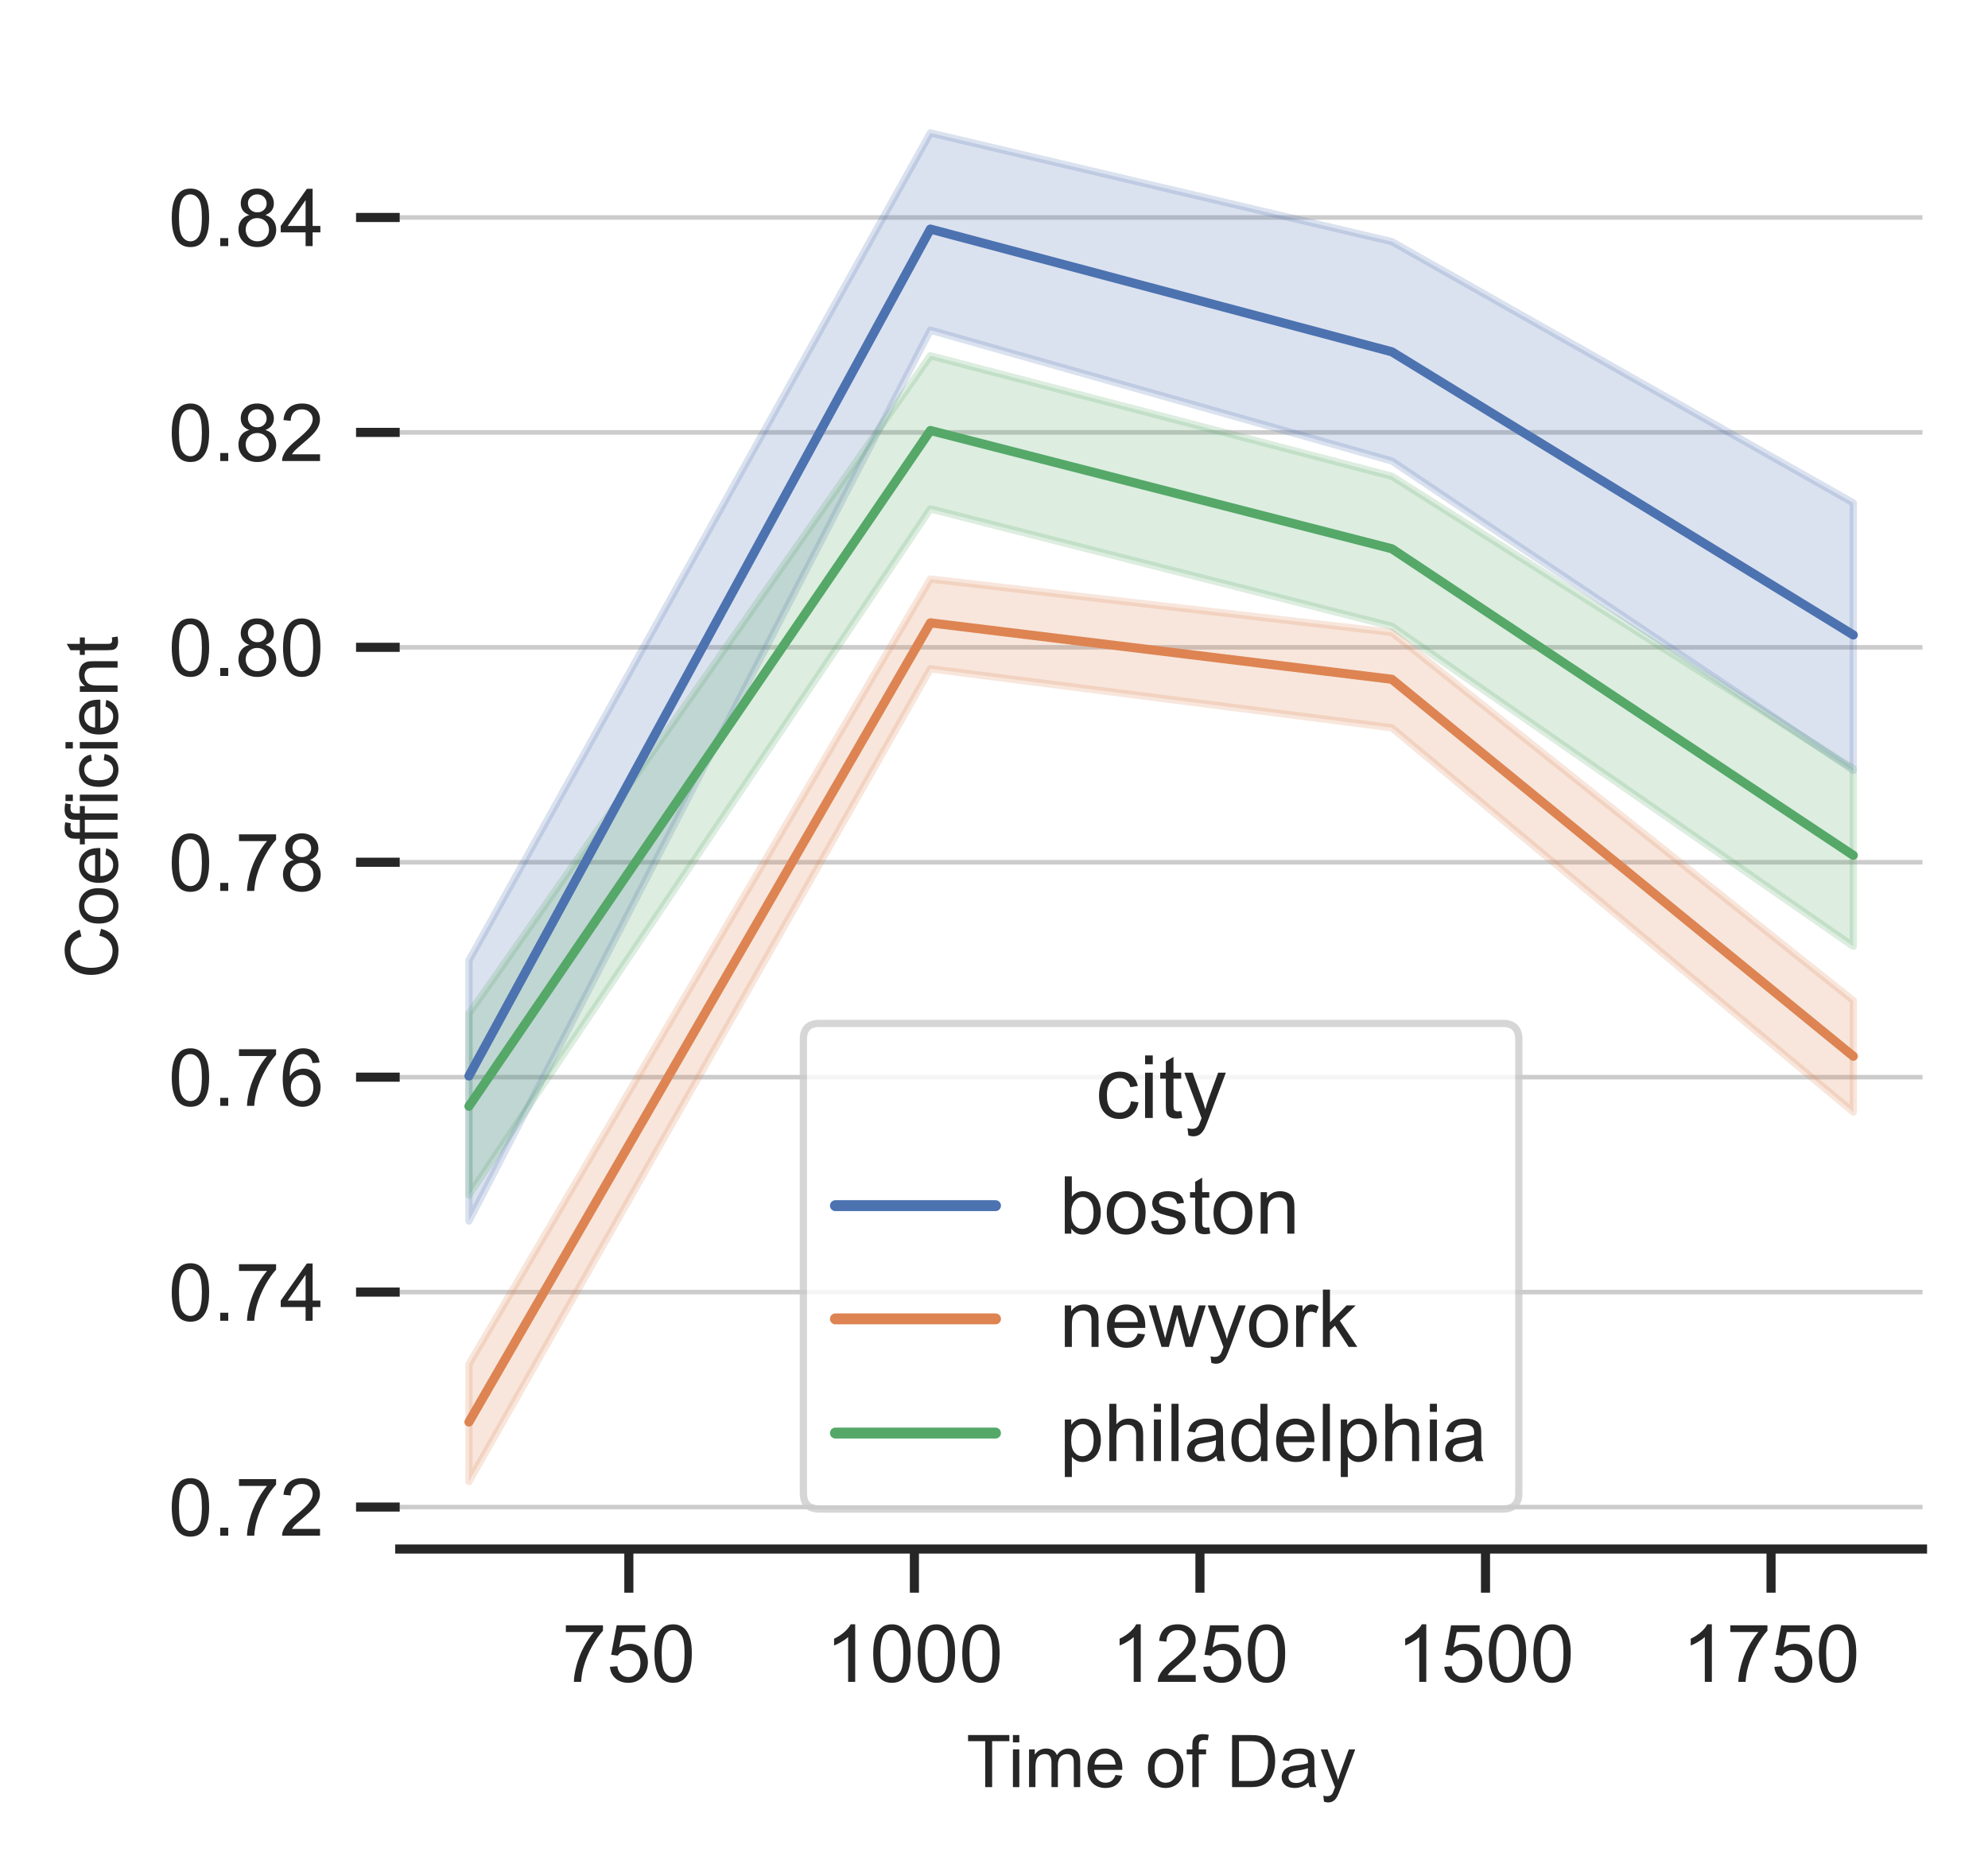
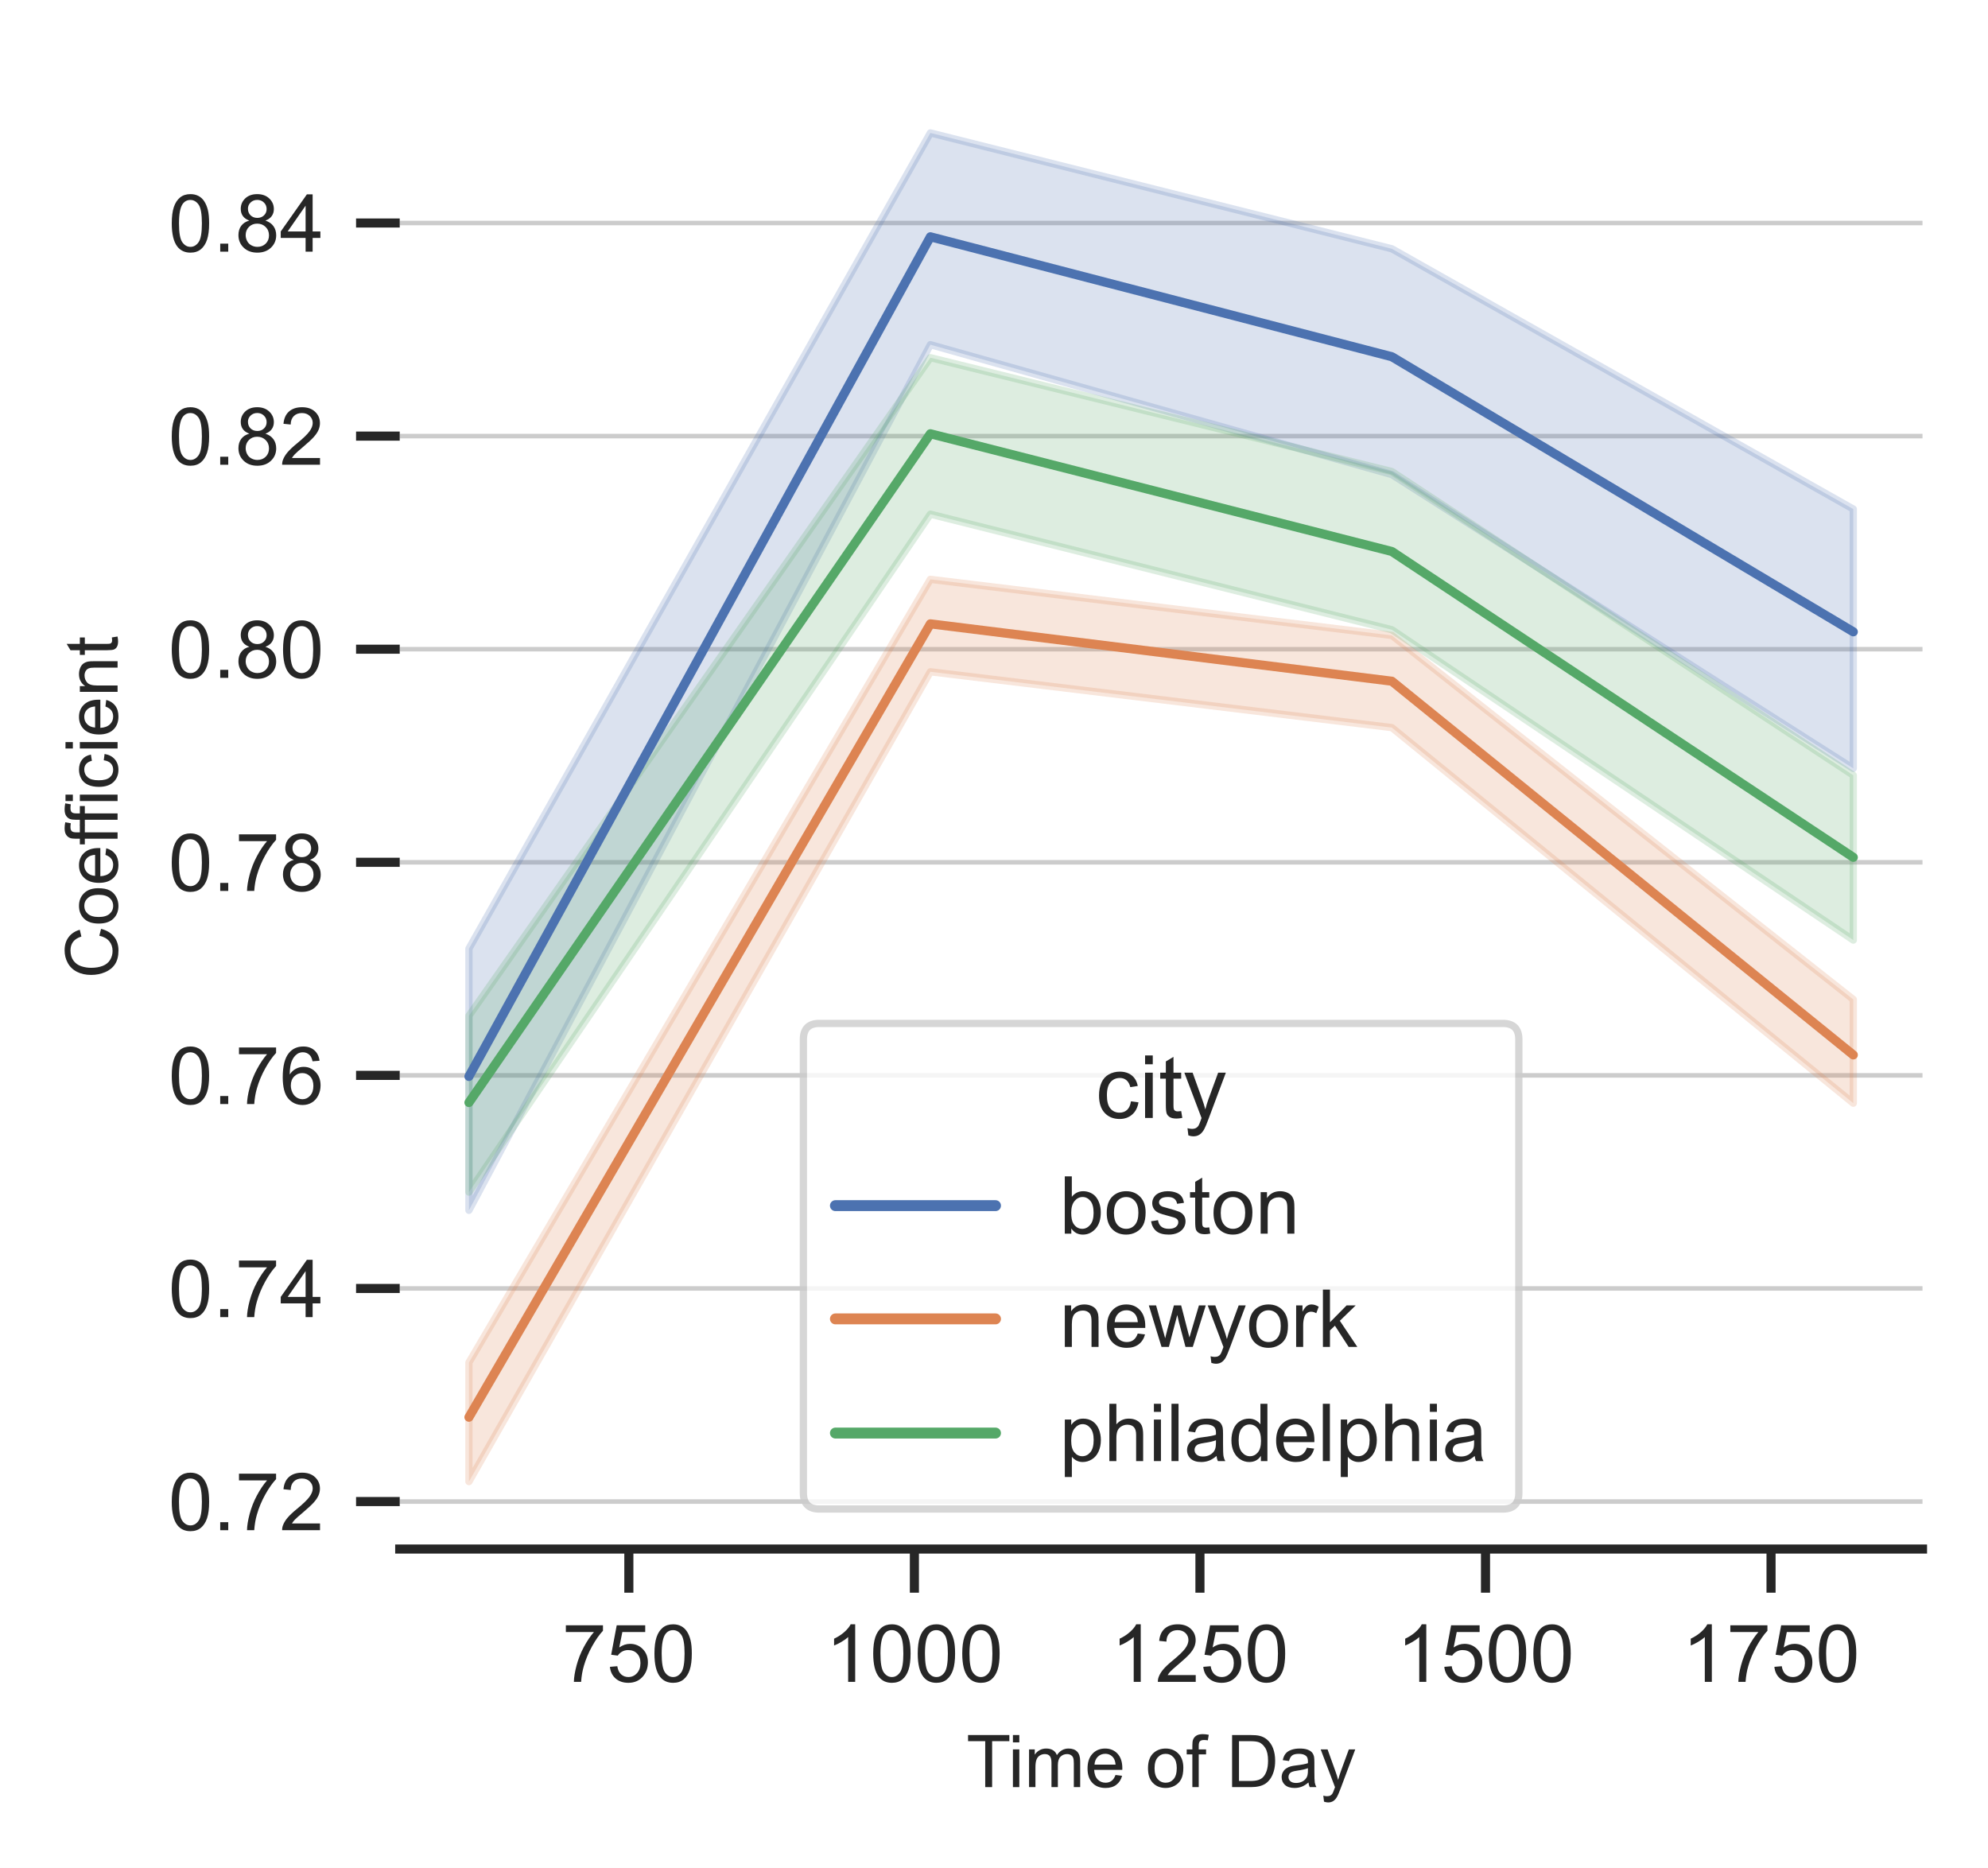
<svg xmlns="http://www.w3.org/2000/svg" xmlns:xlink="http://www.w3.org/1999/xlink" width="218.542pt" height="205.335pt" viewBox="0 0 218.542 205.335" version="1.1">
  <defs>
    <style type="text/css">*{stroke-linejoin: round; stroke-linecap: butt}</style>
  </defs>
  <g id="figure_1">
    <g id="patch_1">
      <path d="M 0 205.335  L 218.542 205.335  L 218.542 0  L 0 0  z " style="fill: #ffffff" />
    </g>
    <g id="axes_1">
      <g id="patch_2">
        <path d="M 43.942 170.28  L 211.342 170.28  L 211.342 7.2  L 43.942 7.2  z " style="fill: #ffffff" />
      </g>
      <g id="matplotlib.axis_1">
        <g id="xtick_1">
          <g id="line2d_1">
            <defs>
-               <path id="m74ab457b0a" d="M 0 0  L 0 4.8  " style="stroke: #262626" />
-             </defs>
-             <g>
-               <use xlink:href="#m74ab457b0a" x="69.13" y="170.28" style="fill: #262626; stroke: #262626" />
+               <path id="me8387bfdbb" d="M 0 0  L 0 4.8  " style="stroke: #262626" />
+             </defs>
+             <g>
+               <use xlink:href="#me8387bfdbb" x="69.13" y="170.28" style="fill: #262626; stroke: #262626" />
            </g>
          </g>
          <g id="text_1">
            <g style="fill: #262626" transform="translate(61.78929 184.8789)scale(0.088 -0.088)">
              <defs>
                <path id="ArialMT-37" d="M 303 3981  L 303 4522  L 3269 4522  L 3269 4084  Q 2831 3619 2401 2847  Q 1972 2075 1738 1259  Q 1569 684 1522 0  L 944 0  Q 953 541 1156 1306  Q 1359 2072 1739 2783  Q 2119 3494 2547 3981  L 303 3981  z " transform="scale(0.015625)" />
                <path id="ArialMT-35" d="M 266 1200  L 856 1250  Q 922 819 1161 601  Q 1400 384 1738 384  Q 2144 384 2425 690  Q 2706 997 2706 1503  Q 2706 1984 2436 2262  Q 2166 2541 1728 2541  Q 1456 2541 1237 2417  Q 1019 2294 894 2097  L 366 2166  L 809 4519  L 3088 4519  L 3088 3981  L 1259 3981  L 1013 2750  Q 1425 3038 1878 3038  Q 2478 3038 2890 2622  Q 3303 2206 3303 1553  Q 3303 931 2941 478  Q 2500 -78 1738 -78  Q 1113 -78 717 272  Q 322 622 266 1200  z " transform="scale(0.015625)" />
                <path id="ArialMT-30" d="M 266 2259  Q 266 3072 433 3567  Q 600 4063 929 4331  Q 1259 4600 1759 4600  Q 2128 4600 2406 4451  Q 2684 4303 2865 4023  Q 3047 3744 3150 3342  Q 3253 2941 3253 2259  Q 3253 1453 3087 958  Q 2922 463 2592 192  Q 2263 -78 1759 -78  Q 1097 -78 719 397  Q 266 969 266 2259  z M 844 2259  Q 844 1131 1108 757  Q 1372 384 1759 384  Q 2147 384 2411 759  Q 2675 1134 2675 2259  Q 2675 3391 2411 3762  Q 2147 4134 1753 4134  Q 1366 4134 1134 3806  Q 844 3388 844 2259  z " transform="scale(0.015625)" />
              </defs>
              <use xlink:href="#ArialMT-37" />
              <use xlink:href="#ArialMT-35" x="55.615" />
              <use xlink:href="#ArialMT-30" x="111.23" />
            </g>
          </g>
        </g>
        <g id="xtick_2">
          <g id="line2d_2">
            <g>
-               <use xlink:href="#m74ab457b0a" x="100.52" y="170.28" style="fill: #262626; stroke: #262626" />
+               <use xlink:href="#me8387bfdbb" x="100.52" y="170.28" style="fill: #262626; stroke: #262626" />
            </g>
          </g>
          <g id="text_2">
            <g style="fill: #262626" transform="translate(90.73311 184.8789)scale(0.088 -0.088)">
              <defs>
                <path id="ArialMT-31" d="M 2384 0  L 1822 0  L 1822 3584  Q 1619 3391 1289 3197  Q 959 3003 697 2906  L 697 3450  Q 1169 3672 1522 3987  Q 1875 4303 2022 4600  L 2384 4600  L 2384 0  z " transform="scale(0.015625)" />
              </defs>
              <use xlink:href="#ArialMT-31" />
              <use xlink:href="#ArialMT-30" x="55.615" />
              <use xlink:href="#ArialMT-30" x="111.23" />
              <use xlink:href="#ArialMT-30" x="166.846" />
            </g>
          </g>
        </g>
        <g id="xtick_3">
          <g id="line2d_3">
            <g>
-               <use xlink:href="#m74ab457b0a" x="131.911" y="170.28" style="fill: #262626; stroke: #262626" />
+               <use xlink:href="#me8387bfdbb" x="131.911" y="170.28" style="fill: #262626; stroke: #262626" />
            </g>
          </g>
          <g id="text_3">
            <g style="fill: #262626" transform="translate(122.1238 184.8789)scale(0.088 -0.088)">
              <defs>
                <path id="ArialMT-32" d="M 3222 541  L 3222 0  L 194 0  Q 188 203 259 391  Q 375 700 629 1000  Q 884 1300 1366 1694  Q 2113 2306 2375 2664  Q 2638 3022 2638 3341  Q 2638 3675 2398 3904  Q 2159 4134 1775 4134  Q 1369 4134 1125 3890  Q 881 3647 878 3216  L 300 3275  Q 359 3922 746 4261  Q 1134 4600 1788 4600  Q 2447 4600 2831 4234  Q 3216 3869 3216 3328  Q 3216 3053 3103 2787  Q 2991 2522 2730 2228  Q 2469 1934 1863 1422  Q 1356 997 1212 845  Q 1069 694 975 541  L 3222 541  z " transform="scale(0.015625)" />
              </defs>
              <use xlink:href="#ArialMT-31" />
              <use xlink:href="#ArialMT-32" x="55.615" />
              <use xlink:href="#ArialMT-35" x="111.23" />
              <use xlink:href="#ArialMT-30" x="166.846" />
            </g>
          </g>
        </g>
        <g id="xtick_4">
          <g id="line2d_4">
            <g>
-               <use xlink:href="#m74ab457b0a" x="163.302" y="170.28" style="fill: #262626; stroke: #262626" />
+               <use xlink:href="#me8387bfdbb" x="163.302" y="170.28" style="fill: #262626; stroke: #262626" />
            </g>
          </g>
          <g id="text_4">
            <g style="fill: #262626" transform="translate(153.5144 184.8789)scale(0.088 -0.088)">
              <use xlink:href="#ArialMT-31" />
              <use xlink:href="#ArialMT-35" x="55.615" />
              <use xlink:href="#ArialMT-30" x="111.23" />
              <use xlink:href="#ArialMT-30" x="166.846" />
            </g>
          </g>
        </g>
        <g id="xtick_5">
          <g id="line2d_5">
            <g>
-               <use xlink:href="#m74ab457b0a" x="194.692" y="170.28" style="fill: #262626; stroke: #262626" />
+               <use xlink:href="#me8387bfdbb" x="194.692" y="170.28" style="fill: #262626; stroke: #262626" />
            </g>
          </g>
          <g id="text_5">
            <g style="fill: #262626" transform="translate(184.905 184.8789)scale(0.088 -0.088)">
              <use xlink:href="#ArialMT-31" />
              <use xlink:href="#ArialMT-37" x="55.615" />
              <use xlink:href="#ArialMT-35" x="111.23" />
              <use xlink:href="#ArialMT-30" x="166.846" />
            </g>
          </g>
        </g>
        <g id="text_6">
          <g style="fill: #262626" transform="translate(106.2325 196.4516)scale(0.08 -0.08)">
            <defs>
              <path id="ArialMT-54" d="M 1659 0  L 1659 4041  L 150 4041  L 150 4581  L 3781 4581  L 3781 4041  L 2266 4041  L 2266 0  L 1659 0  z " transform="scale(0.015625)" />
              <path id="ArialMT-69" d="M 425 3934  L 425 4581  L 988 4581  L 988 3934  L 425 3934  z M 425 0  L 425 3319  L 988 3319  L 988 0  L 425 0  z " transform="scale(0.015625)" />
              <path id="ArialMT-6d" d="M 422 0  L 422 3319  L 925 3319  L 925 2853  Q 1081 3097 1340 3245  Q 1600 3394 1931 3394  Q 2300 3394 2536 3241  Q 2772 3088 2869 2813  Q 3263 3394 3894 3394  Q 4388 3394 4653 3120  Q 4919 2847 4919 2278  L 4919 0  L 4359 0  L 4359 2091  Q 4359 2428 4304 2576  Q 4250 2725 4106 2815  Q 3963 2906 3769 2906  Q 3419 2906 3187 2673  Q 2956 2441 2956 1928  L 2956 0  L 2394 0  L 2394 2156  Q 2394 2531 2256 2718  Q 2119 2906 1806 2906  Q 1569 2906 1367 2781  Q 1166 2656 1075 2415  Q 984 2175 984 1722  L 984 0  L 422 0  z " transform="scale(0.015625)" />
              <path id="ArialMT-65" d="M 2694 1069  L 3275 997  Q 3138 488 2766 206  Q 2394 -75 1816 -75  Q 1088 -75 661 373  Q 234 822 234 1631  Q 234 2469 665 2931  Q 1097 3394 1784 3394  Q 2450 3394 2872 2941  Q 3294 2488 3294 1666  Q 3294 1616 3291 1516  L 816 1516  Q 847 969 1125 678  Q 1403 388 1819 388  Q 2128 388 2347 550  Q 2566 713 2694 1069  z M 847 1978  L 2700 1978  Q 2663 2397 2488 2606  Q 2219 2931 1791 2931  Q 1403 2931 1139 2672  Q 875 2413 847 1978  z " transform="scale(0.015625)" />
              <path id="ArialMT-20" transform="scale(0.015625)" />
              <path id="ArialMT-6f" d="M 213 1659  Q 213 2581 725 3025  Q 1153 3394 1769 3394  Q 2453 3394 2887 2945  Q 3322 2497 3322 1706  Q 3322 1066 3130 698  Q 2938 331 2570 128  Q 2203 -75 1769 -75  Q 1072 -75 642 372  Q 213 819 213 1659  z M 791 1659  Q 791 1022 1069 705  Q 1347 388 1769 388  Q 2188 388 2466 706  Q 2744 1025 2744 1678  Q 2744 2294 2464 2611  Q 2184 2928 1769 2928  Q 1347 2928 1069 2612  Q 791 2297 791 1659  z " transform="scale(0.015625)" />
              <path id="ArialMT-66" d="M 556 0  L 556 2881  L 59 2881  L 59 3319  L 556 3319  L 556 3672  Q 556 4006 616 4169  Q 697 4388 901 4523  Q 1106 4659 1475 4659  Q 1713 4659 2000 4603  L 1916 4113  Q 1741 4144 1584 4144  Q 1328 4144 1222 4034  Q 1116 3925 1116 3625  L 1116 3319  L 1763 3319  L 1763 2881  L 1116 2881  L 1116 0  L 556 0  z " transform="scale(0.015625)" />
              <path id="ArialMT-44" d="M 494 0  L 494 4581  L 2072 4581  Q 2606 4581 2888 4516  Q 3281 4425 3559 4188  Q 3922 3881 4101 3404  Q 4281 2928 4281 2316  Q 4281 1794 4159 1391  Q 4038 988 3847 723  Q 3656 459 3429 307  Q 3203 156 2883 78  Q 2563 0 2147 0  L 494 0  z M 1100 541  L 2078 541  Q 2531 541 2789 625  Q 3047 709 3200 863  Q 3416 1078 3536 1442  Q 3656 1806 3656 2325  Q 3656 3044 3420 3430  Q 3184 3816 2847 3947  Q 2603 4041 2063 4041  L 1100 4041  L 1100 541  z " transform="scale(0.015625)" />
              <path id="ArialMT-61" d="M 2588 409  Q 2275 144 1986 34  Q 1697 -75 1366 -75  Q 819 -75 525 192  Q 231 459 231 875  Q 231 1119 342 1320  Q 453 1522 633 1644  Q 813 1766 1038 1828  Q 1203 1872 1538 1913  Q 2219 1994 2541 2106  Q 2544 2222 2544 2253  Q 2544 2597 2384 2738  Q 2169 2928 1744 2928  Q 1347 2928 1158 2789  Q 969 2650 878 2297  L 328 2372  Q 403 2725 575 2942  Q 747 3159 1072 3276  Q 1397 3394 1825 3394  Q 2250 3394 2515 3294  Q 2781 3194 2906 3042  Q 3031 2891 3081 2659  Q 3109 2516 3109 2141  L 3109 1391  Q 3109 606 3145 398  Q 3181 191 3288 0  L 2700 0  Q 2613 175 2588 409  z M 2541 1666  Q 2234 1541 1622 1453  Q 1275 1403 1131 1340  Q 988 1278 909 1158  Q 831 1038 831 891  Q 831 666 1001 516  Q 1172 366 1500 366  Q 1825 366 2078 508  Q 2331 650 2450 897  Q 2541 1088 2541 1459  L 2541 1666  z " transform="scale(0.015625)" />
              <path id="ArialMT-79" d="M 397 -1278  L 334 -750  Q 519 -800 656 -800  Q 844 -800 956 -737  Q 1069 -675 1141 -563  Q 1194 -478 1313 -144  Q 1328 -97 1363 -6  L 103 3319  L 709 3319  L 1400 1397  Q 1534 1031 1641 628  Q 1738 1016 1872 1384  L 2581 3319  L 3144 3319  L 1881 -56  Q 1678 -603 1566 -809  Q 1416 -1088 1222 -1217  Q 1028 -1347 759 -1347  Q 597 -1347 397 -1278  z " transform="scale(0.015625)" />
            </defs>
            <use xlink:href="#ArialMT-54" />
            <use xlink:href="#ArialMT-69" x="57.334" />
            <use xlink:href="#ArialMT-6d" x="79.551" />
            <use xlink:href="#ArialMT-65" x="162.852" />
            <use xlink:href="#ArialMT-20" x="218.467" />
            <use xlink:href="#ArialMT-6f" x="246.25" />
            <use xlink:href="#ArialMT-66" x="301.865" />
            <use xlink:href="#ArialMT-20" x="329.648" />
            <use xlink:href="#ArialMT-44" x="357.432" />
            <use xlink:href="#ArialMT-61" x="429.648" />
            <use xlink:href="#ArialMT-79" x="485.264" />
          </g>
        </g>
      </g>
      <g id="matplotlib.axis_2">
        <g id="ytick_1">
          <g id="line2d_6">
-             <path d="M 43.942 165.663  L 211.342 165.663  " clip-path="url(#p7527b34294)" style="fill: none; stroke: #cccccc; stroke-width: 0.5; stroke-linecap: round" />
+             <path d="M 43.942 165.06  L 211.342 165.06  " clip-path="url(#p3abe47c1e5)" style="fill: none; stroke: #cccccc; stroke-width: 0.5; stroke-linecap: round" />
          </g>
          <g id="line2d_7">
            <defs>
-               <path id="m56deb4003b" d="M 0 0  L -4.8 0  " style="stroke: #262626" />
-             </defs>
-             <g>
-               <use xlink:href="#m56deb4003b" x="43.942" y="165.663" style="fill: #262626; stroke: #262626" />
+               <path id="m098da83608" d="M 0 0  L -4.8 0  " style="stroke: #262626" />
+             </defs>
+             <g>
+               <use xlink:href="#m098da83608" x="43.942" y="165.06" style="fill: #262626; stroke: #262626" />
            </g>
          </g>
          <g id="text_7">
-             <g style="fill: #262626" transform="translate(18.51625 168.8121)scale(0.088 -0.088)">
+             <g style="fill: #262626" transform="translate(18.51625 168.2099)scale(0.088 -0.088)">
              <defs>
                <path id="ArialMT-2e" d="M 581 0  L 581 641  L 1222 641  L 1222 0  L 581 0  z " transform="scale(0.015625)" />
              </defs>
              <use xlink:href="#ArialMT-30" />
              <use xlink:href="#ArialMT-2e" x="55.615" />
              <use xlink:href="#ArialMT-37" x="83.398" />
              <use xlink:href="#ArialMT-32" x="139.014" />
            </g>
          </g>
        </g>
        <g id="ytick_2">
          <g id="line2d_8">
-             <path d="M 43.942 142.036  L 211.342 142.036  " clip-path="url(#p7527b34294)" style="fill: none; stroke: #cccccc; stroke-width: 0.5; stroke-linecap: round" />
+             <path d="M 43.942 141.636  L 211.342 141.636  " clip-path="url(#p3abe47c1e5)" style="fill: none; stroke: #cccccc; stroke-width: 0.5; stroke-linecap: round" />
          </g>
          <g id="line2d_9">
            <g>
-               <use xlink:href="#m56deb4003b" x="43.942" y="142.036" style="fill: #262626; stroke: #262626" />
+               <use xlink:href="#m098da83608" x="43.942" y="141.636" style="fill: #262626; stroke: #262626" />
            </g>
          </g>
          <g id="text_8">
-             <g style="fill: #262626" transform="translate(18.51625 145.1858)scale(0.088 -0.088)">
+             <g style="fill: #262626" transform="translate(18.51625 144.7857)scale(0.088 -0.088)">
              <defs>
                <path id="ArialMT-34" d="M 2069 0  L 2069 1097  L 81 1097  L 81 1613  L 2172 4581  L 2631 4581  L 2631 1613  L 3250 1613  L 3250 1097  L 2631 1097  L 2631 0  L 2069 0  z M 2069 1613  L 2069 3678  L 634 1613  L 2069 1613  z " transform="scale(0.015625)" />
              </defs>
              <use xlink:href="#ArialMT-30" />
              <use xlink:href="#ArialMT-2e" x="55.615" />
              <use xlink:href="#ArialMT-37" x="83.398" />
              <use xlink:href="#ArialMT-34" x="139.014" />
            </g>
          </g>
        </g>
        <g id="ytick_3">
          <g id="line2d_10">
-             <path d="M 43.942 118.41  L 211.342 118.41  " clip-path="url(#p7527b34294)" style="fill: none; stroke: #cccccc; stroke-width: 0.5; stroke-linecap: round" />
+             <path d="M 43.942 118.212  L 211.342 118.212  " clip-path="url(#p3abe47c1e5)" style="fill: none; stroke: #cccccc; stroke-width: 0.5; stroke-linecap: round" />
          </g>
          <g id="line2d_11">
            <g>
-               <use xlink:href="#m56deb4003b" x="43.942" y="118.41" style="fill: #262626; stroke: #262626" />
+               <use xlink:href="#m098da83608" x="43.942" y="118.212" style="fill: #262626; stroke: #262626" />
            </g>
          </g>
          <g id="text_9">
-             <g style="fill: #262626" transform="translate(18.51625 121.5594)scale(0.088 -0.088)">
+             <g style="fill: #262626" transform="translate(18.51625 121.3614)scale(0.088 -0.088)">
              <defs>
                <path id="ArialMT-36" d="M 3184 3459  L 2625 3416  Q 2550 3747 2413 3897  Q 2184 4138 1850 4138  Q 1581 4138 1378 3988  Q 1113 3794 959 3422  Q 806 3050 800 2363  Q 1003 2672 1297 2822  Q 1591 2972 1913 2972  Q 2475 2972 2870 2558  Q 3266 2144 3266 1488  Q 3266 1056 3080 686  Q 2894 316 2569 119  Q 2244 -78 1831 -78  Q 1128 -78 684 439  Q 241 956 241 2144  Q 241 3472 731 4075  Q 1159 4600 1884 4600  Q 2425 4600 2770 4297  Q 3116 3994 3184 3459  z M 888 1484  Q 888 1194 1011 928  Q 1134 663 1356 523  Q 1578 384 1822 384  Q 2178 384 2434 671  Q 2691 959 2691 1453  Q 2691 1928 2437 2201  Q 2184 2475 1800 2475  Q 1419 2475 1153 2201  Q 888 1928 888 1484  z " transform="scale(0.015625)" />
              </defs>
              <use xlink:href="#ArialMT-30" />
              <use xlink:href="#ArialMT-2e" x="55.615" />
              <use xlink:href="#ArialMT-37" x="83.398" />
              <use xlink:href="#ArialMT-36" x="139.014" />
            </g>
          </g>
        </g>
        <g id="ytick_4">
          <g id="line2d_12">
-             <path d="M 43.942 94.784  L 211.342 94.784  " clip-path="url(#p7527b34294)" style="fill: none; stroke: #cccccc; stroke-width: 0.5; stroke-linecap: round" />
+             <path d="M 43.942 94.788  L 211.342 94.788  " clip-path="url(#p3abe47c1e5)" style="fill: none; stroke: #cccccc; stroke-width: 0.5; stroke-linecap: round" />
          </g>
          <g id="line2d_13">
            <g>
-               <use xlink:href="#m56deb4003b" x="43.942" y="94.784" style="fill: #262626; stroke: #262626" />
+               <use xlink:href="#m098da83608" x="43.942" y="94.788" style="fill: #262626; stroke: #262626" />
            </g>
          </g>
          <g id="text_10">
-             <g style="fill: #262626" transform="translate(18.51625 97.93309)scale(0.088 -0.088)">
+             <g style="fill: #262626" transform="translate(18.51625 97.93723)scale(0.088 -0.088)">
              <defs>
                <path id="ArialMT-38" d="M 1131 2484  Q 781 2613 612 2850  Q 444 3088 444 3419  Q 444 3919 803 4259  Q 1163 4600 1759 4600  Q 2359 4600 2725 4251  Q 3091 3903 3091 3403  Q 3091 3084 2923 2848  Q 2756 2613 2416 2484  Q 2838 2347 3058 2040  Q 3278 1734 3278 1309  Q 3278 722 2862 322  Q 2447 -78 1769 -78  Q 1091 -78 675 323  Q 259 725 259 1325  Q 259 1772 486 2073  Q 713 2375 1131 2484  z M 1019 3438  Q 1019 3113 1228 2906  Q 1438 2700 1772 2700  Q 2097 2700 2305 2904  Q 2513 3109 2513 3406  Q 2513 3716 2298 3927  Q 2084 4138 1766 4138  Q 1444 4138 1231 3931  Q 1019 3725 1019 3438  z M 838 1322  Q 838 1081 952 856  Q 1066 631 1291 507  Q 1516 384 1775 384  Q 2178 384 2440 643  Q 2703 903 2703 1303  Q 2703 1709 2433 1975  Q 2163 2241 1756 2241  Q 1359 2241 1098 1978  Q 838 1716 838 1322  z " transform="scale(0.015625)" />
              </defs>
              <use xlink:href="#ArialMT-30" />
              <use xlink:href="#ArialMT-2e" x="55.615" />
              <use xlink:href="#ArialMT-37" x="83.398" />
              <use xlink:href="#ArialMT-38" x="139.014" />
            </g>
          </g>
        </g>
        <g id="ytick_5">
          <g id="line2d_14">
-             <path d="M 43.942 71.157  L 211.342 71.157  " clip-path="url(#p7527b34294)" style="fill: none; stroke: #cccccc; stroke-width: 0.5; stroke-linecap: round" />
+             <path d="M 43.942 71.364  L 211.342 71.364  " clip-path="url(#p3abe47c1e5)" style="fill: none; stroke: #cccccc; stroke-width: 0.5; stroke-linecap: round" />
          </g>
          <g id="line2d_15">
            <g>
-               <use xlink:href="#m56deb4003b" x="43.942" y="71.157" style="fill: #262626; stroke: #262626" />
+               <use xlink:href="#m098da83608" x="43.942" y="71.364" style="fill: #262626; stroke: #262626" />
            </g>
          </g>
          <g id="text_11">
-             <g style="fill: #262626" transform="translate(18.51625 74.30674)scale(0.088 -0.088)">
+             <g style="fill: #262626" transform="translate(18.51625 74.51301)scale(0.088 -0.088)">
              <use xlink:href="#ArialMT-30" />
              <use xlink:href="#ArialMT-2e" x="55.615" />
              <use xlink:href="#ArialMT-38" x="83.398" />
              <use xlink:href="#ArialMT-30" x="139.014" />
            </g>
          </g>
        </g>
        <g id="ytick_6">
          <g id="line2d_16">
-             <path d="M 43.942 47.531  L 211.342 47.531  " clip-path="url(#p7527b34294)" style="fill: none; stroke: #cccccc; stroke-width: 0.5; stroke-linecap: round" />
+             <path d="M 43.942 47.939  L 211.342 47.939  " clip-path="url(#p3abe47c1e5)" style="fill: none; stroke: #cccccc; stroke-width: 0.5; stroke-linecap: round" />
          </g>
          <g id="line2d_17">
            <g>
-               <use xlink:href="#m56deb4003b" x="43.942" y="47.531" style="fill: #262626; stroke: #262626" />
+               <use xlink:href="#m098da83608" x="43.942" y="47.939" style="fill: #262626; stroke: #262626" />
            </g>
          </g>
          <g id="text_12">
-             <g style="fill: #262626" transform="translate(18.51625 50.6804)scale(0.088 -0.088)">
+             <g style="fill: #262626" transform="translate(18.51625 51.08879)scale(0.088 -0.088)">
              <use xlink:href="#ArialMT-30" />
              <use xlink:href="#ArialMT-2e" x="55.615" />
              <use xlink:href="#ArialMT-38" x="83.398" />
              <use xlink:href="#ArialMT-32" x="139.014" />
            </g>
          </g>
        </g>
        <g id="ytick_7">
          <g id="line2d_18">
-             <path d="M 43.942 23.905  L 211.342 23.905  " clip-path="url(#p7527b34294)" style="fill: none; stroke: #cccccc; stroke-width: 0.5; stroke-linecap: round" />
+             <path d="M 43.942 24.515  L 211.342 24.515  " clip-path="url(#p3abe47c1e5)" style="fill: none; stroke: #cccccc; stroke-width: 0.5; stroke-linecap: round" />
          </g>
          <g id="line2d_19">
            <g>
-               <use xlink:href="#m56deb4003b" x="43.942" y="23.905" style="fill: #262626; stroke: #262626" />
+               <use xlink:href="#m098da83608" x="43.942" y="24.515" style="fill: #262626; stroke: #262626" />
            </g>
          </g>
          <g id="text_13">
-             <g style="fill: #262626" transform="translate(18.51625 27.05406)scale(0.088 -0.088)">
+             <g style="fill: #262626" transform="translate(18.51625 27.66457)scale(0.088 -0.088)">
              <use xlink:href="#ArialMT-30" />
              <use xlink:href="#ArialMT-2e" x="55.615" />
              <use xlink:href="#ArialMT-38" x="83.398" />
              <use xlink:href="#ArialMT-34" x="139.014" />
            </g>
          </g>
        </g>
        <g id="text_14">
          <g style="fill: #262626" transform="translate(12.92625 107.5675)rotate(-90)scale(0.08 -0.08)">
            <defs>
              <path id="ArialMT-43" d="M 3763 1606  L 4369 1453  Q 4178 706 3683 314  Q 3188 -78 2472 -78  Q 1731 -78 1267 223  Q 803 525 561 1097  Q 319 1669 319 2325  Q 319 3041 592 3573  Q 866 4106 1370 4382  Q 1875 4659 2481 4659  Q 3169 4659 3637 4309  Q 4106 3959 4291 3325  L 3694 3184  Q 3534 3684 3231 3912  Q 2928 4141 2469 4141  Q 1941 4141 1586 3887  Q 1231 3634 1087 3207  Q 944 2781 944 2328  Q 944 1744 1114 1308  Q 1284 872 1643 656  Q 2003 441 2422 441  Q 2931 441 3284 734  Q 3638 1028 3763 1606  z " transform="scale(0.015625)" />
              <path id="ArialMT-63" d="M 2588 1216  L 3141 1144  Q 3050 572 2676 248  Q 2303 -75 1759 -75  Q 1078 -75 664 370  Q 250 816 250 1647  Q 250 2184 428 2587  Q 606 2991 970 3192  Q 1334 3394 1763 3394  Q 2303 3394 2647 3120  Q 2991 2847 3088 2344  L 2541 2259  Q 2463 2594 2264 2762  Q 2066 2931 1784 2931  Q 1359 2931 1093 2626  Q 828 2322 828 1663  Q 828 994 1084 691  Q 1341 388 1753 388  Q 2084 388 2306 591  Q 2528 794 2588 1216  z " transform="scale(0.015625)" />
              <path id="ArialMT-6e" d="M 422 0  L 422 3319  L 928 3319  L 928 2847  Q 1294 3394 1984 3394  Q 2284 3394 2536 3286  Q 2788 3178 2913 3003  Q 3038 2828 3088 2588  Q 3119 2431 3119 2041  L 3119 0  L 2556 0  L 2556 2019  Q 2556 2363 2490 2533  Q 2425 2703 2258 2804  Q 2091 2906 1866 2906  Q 1506 2906 1245 2678  Q 984 2450 984 1813  L 984 0  L 422 0  z " transform="scale(0.015625)" />
              <path id="ArialMT-74" d="M 1650 503  L 1731 6  Q 1494 -44 1306 -44  Q 1000 -44 831 53  Q 663 150 594 308  Q 525 466 525 972  L 525 2881  L 113 2881  L 113 3319  L 525 3319  L 525 4141  L 1084 4478  L 1084 3319  L 1650 3319  L 1650 2881  L 1084 2881  L 1084 941  Q 1084 700 1114 631  Q 1144 563 1211 522  Q 1278 481 1403 481  Q 1497 481 1650 503  z " transform="scale(0.015625)" />
            </defs>
            <use xlink:href="#ArialMT-43" />
            <use xlink:href="#ArialMT-6f" x="72.217" />
            <use xlink:href="#ArialMT-65" x="127.832" />
            <use xlink:href="#ArialMT-66" x="183.447" />
            <use xlink:href="#ArialMT-66" x="209.48" />
            <use xlink:href="#ArialMT-69" x="237.264" />
            <use xlink:href="#ArialMT-63" x="259.48" />
            <use xlink:href="#ArialMT-69" x="309.48" />
            <use xlink:href="#ArialMT-65" x="331.697" />
            <use xlink:href="#ArialMT-6e" x="387.312" />
            <use xlink:href="#ArialMT-74" x="442.928" />
          </g>
        </g>
      </g>
      <g id="PolyCollection_1">
        <defs>
-           <path id="mabd510246e" d="M 51.551 -99.761  L 51.551 -71.107  L 102.278 -169.042  L 153.006 -154.662  L 203.733 -120.654  L 203.733 -150.054  L 203.733 -150.054  L 153.006 -178.772  L 102.278 -190.723  L 51.551 -99.761  z " style="stroke: #4c72b0; stroke-opacity: 0.2; stroke-width: 0.8" />
+           <path id="m193f09b8df" d="M 51.551 -101.06  L 51.551 -72.29  L 102.278 -167.446  L 153.006 -153.164  L 203.733 -120.865  L 203.733 -149.375  L 203.733 -149.375  L 153.006 -177.987  L 102.278 -190.723  L 51.551 -101.06  z " style="stroke: #4c72b0; stroke-opacity: 0.2; stroke-width: 0.8" />
        </defs>
-         <g clip-path="url(#p7527b34294)">
-           <use xlink:href="#mabd510246e" x="0" y="205.335" style="fill: #4c72b0; fill-opacity: 0.2; stroke: #4c72b0; stroke-opacity: 0.2; stroke-width: 0.8" />
+         <g clip-path="url(#p3abe47c1e5)">
+           <use xlink:href="#m193f09b8df" x="0" y="205.335" style="fill: #4c72b0; fill-opacity: 0.2; stroke: #4c72b0; stroke-opacity: 0.2; stroke-width: 0.8" />
        </g>
      </g>
      <g id="PolyCollection_2">
        <defs>
-           <path id="m996dfb97f7" d="M 51.551 -55.367  L 51.551 -42.468  L 102.278 -131.815  L 153.006 -125.335  L 203.733 -83.091  L 203.733 -95.345  L 203.733 -95.345  L 153.006 -135.811  L 102.278 -141.684  L 51.551 -55.367  z " style="stroke: #dd8452; stroke-opacity: 0.2; stroke-width: 0.8" />
+           <path id="m34b236f0a1" d="M 51.551 -55.563  L 51.551 -42.468  L 102.278 -131.49  L 153.006 -125.353  L 203.733 -84.064  L 203.733 -95.47  L 203.733 -95.47  L 153.006 -135.486  L 102.278 -141.65  L 51.551 -55.563  z " style="stroke: #dd8452; stroke-opacity: 0.2; stroke-width: 0.8" />
        </defs>
-         <g clip-path="url(#p7527b34294)">
-           <use xlink:href="#m996dfb97f7" x="0" y="205.335" style="fill: #dd8452; fill-opacity: 0.2; stroke: #dd8452; stroke-opacity: 0.2; stroke-width: 0.8" />
+         <g clip-path="url(#p3abe47c1e5)">
+           <use xlink:href="#m34b236f0a1" x="0" y="205.335" style="fill: #dd8452; fill-opacity: 0.2; stroke: #dd8452; stroke-opacity: 0.2; stroke-width: 0.8" />
        </g>
      </g>
      <g id="PolyCollection_3">
        <defs>
-           <path id="mbf9f919b14" d="M 51.551 -93.899  L 51.551 -73.969  L 102.278 -149.392  L 153.006 -136.488  L 203.733 -101.31  L 203.733 -120.841  L 203.733 -120.841  L 153.006 -152.986  L 102.278 -166.231  L 51.551 -93.899  z " style="stroke: #55a868; stroke-opacity: 0.2; stroke-width: 0.8" />
+           <path id="mc9e0e7b858" d="M 51.551 -93.675  L 51.551 -74.289  L 102.278 -148.813  L 153.006 -136.112  L 203.733 -101.996  L 203.733 -120.112  L 203.733 -120.112  L 153.006 -153.504  L 102.278 -166.016  L 51.551 -93.675  z " style="stroke: #55a868; stroke-opacity: 0.2; stroke-width: 0.8" />
        </defs>
-         <g clip-path="url(#p7527b34294)">
-           <use xlink:href="#mbf9f919b14" x="0" y="205.335" style="fill: #55a868; fill-opacity: 0.2; stroke: #55a868; stroke-opacity: 0.2; stroke-width: 0.8" />
+         <g clip-path="url(#p3abe47c1e5)">
+           <use xlink:href="#mc9e0e7b858" x="0" y="205.335" style="fill: #55a868; fill-opacity: 0.2; stroke: #55a868; stroke-opacity: 0.2; stroke-width: 0.8" />
        </g>
      </g>
      <g id="line2d_20">
-         <path d="M 51.551 118.279  L 102.278 25.18  L 153.006 38.672  L 203.733 69.8  " clip-path="url(#p7527b34294)" style="fill: none; stroke: #4c72b0; stroke-linecap: round" />
+         <path d="M 51.551 118.329  L 102.278 26.03  L 153.006 39.214  L 203.733 69.453  " clip-path="url(#p3abe47c1e5)" style="fill: none; stroke: #4c72b0; stroke-linecap: round" />
      </g>
      <g id="line2d_21">
-         <path d="M 51.551 156.315  L 102.278 68.466  L 153.006 74.672  L 203.733 116.109  " clip-path="url(#p7527b34294)" style="fill: none; stroke: #dd8452; stroke-linecap: round" />
+         <path d="M 51.551 155.789  L 102.278 68.577  L 153.006 74.882  L 203.733 115.964  " clip-path="url(#p3abe47c1e5)" style="fill: none; stroke: #dd8452; stroke-linecap: round" />
      </g>
      <g id="line2d_22">
-         <path d="M 51.551 121.607  L 102.278 47.323  L 153.006 60.323  L 203.733 94.025  " clip-path="url(#p7527b34294)" style="fill: none; stroke: #55a868; stroke-linecap: round" />
+         <path d="M 51.551 121.197  L 102.278 47.681  L 153.006 60.622  L 203.733 94.242  " clip-path="url(#p3abe47c1e5)" style="fill: none; stroke: #55a868; stroke-linecap: round" />
      </g>
      <g id="line2d_23" />
      <g id="line2d_24" />
      <g id="line2d_25" />
      <g id="patch_3">
        <path d="M 43.942 170.28  L 211.342 170.28  " style="fill: none; stroke: #262626; stroke-linejoin: miter; stroke-linecap: square" />
      </g>
      <g id="legend_1">
        <g id="patch_4">
          <path d="M 90.077 165.88  L 165.207 165.88  Q 166.967 165.88 166.967 164.12  L 166.967 114.261  Q 166.967 112.501 165.207 112.501  L 90.077 112.501  Q 88.317 112.501 88.317 114.261  L 88.317 164.12  Q 88.317 165.88 90.077 165.88  z " style="fill: #ffffff; opacity: 0.8; stroke: #cccccc; stroke-width: 0.8; stroke-linejoin: miter" />
        </g>
        <g id="text_15">
          <g style="fill: #262626" transform="translate(120.4419 122.8928)scale(0.096 -0.096)">
            <use xlink:href="#ArialMT-63" />
            <use xlink:href="#ArialMT-69" x="50" />
            <use xlink:href="#ArialMT-74" x="72.217" />
            <use xlink:href="#ArialMT-79" x="100" />
          </g>
        </g>
        <g id="line2d_26">
          <path d="M 91.837 132.532  L 100.637 132.532  L 109.437 132.532  " style="fill: none; stroke: #4c72b0; stroke-width: 1.2; stroke-linecap: round" />
        </g>
        <g id="text_16">
          <g style="fill: #262626" transform="translate(116.4769 135.6121)scale(0.088 -0.088)">
            <defs>
              <path id="ArialMT-62" d="M 941 0  L 419 0  L 419 4581  L 981 4581  L 981 2947  Q 1338 3394 1891 3394  Q 2197 3394 2470 3270  Q 2744 3147 2920 2923  Q 3097 2700 3197 2384  Q 3297 2069 3297 1709  Q 3297 856 2875 390  Q 2453 -75 1863 -75  Q 1275 -75 941 416  L 941 0  z M 934 1684  Q 934 1088 1097 822  Q 1363 388 1816 388  Q 2184 388 2453 708  Q 2722 1028 2722 1663  Q 2722 2313 2464 2622  Q 2206 2931 1841 2931  Q 1472 2931 1203 2611  Q 934 2291 934 1684  z " transform="scale(0.015625)" />
              <path id="ArialMT-73" d="M 197 991  L 753 1078  Q 800 744 1014 566  Q 1228 388 1613 388  Q 2000 388 2187 545  Q 2375 703 2375 916  Q 2375 1106 2209 1216  Q 2094 1291 1634 1406  Q 1016 1563 777 1677  Q 538 1791 414 1992  Q 291 2194 291 2438  Q 291 2659 392 2848  Q 494 3038 669 3163  Q 800 3259 1026 3326  Q 1253 3394 1513 3394  Q 1903 3394 2198 3281  Q 2494 3169 2634 2976  Q 2775 2784 2828 2463  L 2278 2388  Q 2241 2644 2061 2787  Q 1881 2931 1553 2931  Q 1166 2931 1000 2803  Q 834 2675 834 2503  Q 834 2394 903 2306  Q 972 2216 1119 2156  Q 1203 2125 1616 2013  Q 2213 1853 2448 1751  Q 2684 1650 2818 1456  Q 2953 1263 2953 975  Q 2953 694 2789 445  Q 2625 197 2315 61  Q 2006 -75 1616 -75  Q 969 -75 630 194  Q 291 463 197 991  z " transform="scale(0.015625)" />
            </defs>
            <use xlink:href="#ArialMT-62" />
            <use xlink:href="#ArialMT-6f" x="55.615" />
            <use xlink:href="#ArialMT-73" x="111.23" />
            <use xlink:href="#ArialMT-74" x="161.23" />
            <use xlink:href="#ArialMT-6f" x="189.014" />
            <use xlink:href="#ArialMT-6e" x="244.629" />
          </g>
        </g>
        <g id="line2d_27">
          <path d="M 91.837 144.98  L 100.637 144.98  L 109.437 144.98  " style="fill: none; stroke: #dd8452; stroke-width: 1.2; stroke-linecap: round" />
        </g>
        <g id="text_17">
          <g style="fill: #262626" transform="translate(116.4769 148.06)scale(0.088 -0.088)">
            <defs>
              <path id="ArialMT-77" d="M 1034 0  L 19 3319  L 600 3319  L 1128 1403  L 1325 691  Q 1338 744 1497 1375  L 2025 3319  L 2603 3319  L 3100 1394  L 3266 759  L 3456 1400  L 4025 3319  L 4572 3319  L 3534 0  L 2950 0  L 2422 1988  L 2294 2553  L 1622 0  L 1034 0  z " transform="scale(0.015625)" />
              <path id="ArialMT-72" d="M 416 0  L 416 3319  L 922 3319  L 922 2816  Q 1116 3169 1280 3281  Q 1444 3394 1641 3394  Q 1925 3394 2219 3213  L 2025 2691  Q 1819 2813 1613 2813  Q 1428 2813 1281 2702  Q 1134 2591 1072 2394  Q 978 2094 978 1738  L 978 0  L 416 0  z " transform="scale(0.015625)" />
              <path id="ArialMT-6b" d="M 425 0  L 425 4581  L 988 4581  L 988 1969  L 2319 3319  L 3047 3319  L 1778 2088  L 3175 0  L 2481 0  L 1384 1697  L 988 1316  L 988 0  L 425 0  z " transform="scale(0.015625)" />
            </defs>
            <use xlink:href="#ArialMT-6e" />
            <use xlink:href="#ArialMT-65" x="55.615" />
            <use xlink:href="#ArialMT-77" x="111.23" />
            <use xlink:href="#ArialMT-79" x="183.447" />
            <use xlink:href="#ArialMT-6f" x="233.447" />
            <use xlink:href="#ArialMT-72" x="289.062" />
            <use xlink:href="#ArialMT-6b" x="322.363" />
          </g>
        </g>
        <g id="line2d_28">
          <path d="M 91.837 157.531  L 100.637 157.531  L 109.437 157.531  " style="fill: none; stroke: #55a868; stroke-width: 1.2; stroke-linecap: round" />
        </g>
        <g id="text_18">
          <g style="fill: #262626" transform="translate(116.4769 160.611)scale(0.088 -0.088)">
            <defs>
              <path id="ArialMT-70" d="M 422 -1272  L 422 3319  L 934 3319  L 934 2888  Q 1116 3141 1344 3267  Q 1572 3394 1897 3394  Q 2322 3394 2647 3175  Q 2972 2956 3137 2557  Q 3303 2159 3303 1684  Q 3303 1175 3120 767  Q 2938 359 2589 142  Q 2241 -75 1856 -75  Q 1575 -75 1351 44  Q 1128 163 984 344  L 984 -1272  L 422 -1272  z M 931 1641  Q 931 1000 1190 694  Q 1450 388 1819 388  Q 2194 388 2461 705  Q 2728 1022 2728 1688  Q 2728 2322 2467 2637  Q 2206 2953 1844 2953  Q 1484 2953 1207 2617  Q 931 2281 931 1641  z " transform="scale(0.015625)" />
              <path id="ArialMT-68" d="M 422 0  L 422 4581  L 984 4581  L 984 2938  Q 1378 3394 1978 3394  Q 2347 3394 2619 3248  Q 2891 3103 3008 2847  Q 3125 2591 3125 2103  L 3125 0  L 2563 0  L 2563 2103  Q 2563 2525 2380 2717  Q 2197 2909 1863 2909  Q 1613 2909 1392 2779  Q 1172 2650 1078 2428  Q 984 2206 984 1816  L 984 0  L 422 0  z " transform="scale(0.015625)" />
              <path id="ArialMT-6c" d="M 409 0  L 409 4581  L 972 4581  L 972 0  L 409 0  z " transform="scale(0.015625)" />
              <path id="ArialMT-64" d="M 2575 0  L 2575 419  Q 2259 -75 1647 -75  Q 1250 -75 917 144  Q 584 363 401 755  Q 219 1147 219 1656  Q 219 2153 384 2558  Q 550 2963 881 3178  Q 1213 3394 1622 3394  Q 1922 3394 2156 3267  Q 2391 3141 2538 2938  L 2538 4581  L 3097 4581  L 3097 0  L 2575 0  z M 797 1656  Q 797 1019 1065 703  Q 1334 388 1700 388  Q 2069 388 2326 689  Q 2584 991 2584 1609  Q 2584 2291 2321 2609  Q 2059 2928 1675 2928  Q 1300 2928 1048 2622  Q 797 2316 797 1656  z " transform="scale(0.015625)" />
            </defs>
            <use xlink:href="#ArialMT-70" />
            <use xlink:href="#ArialMT-68" x="55.615" />
            <use xlink:href="#ArialMT-69" x="111.23" />
            <use xlink:href="#ArialMT-6c" x="133.447" />
            <use xlink:href="#ArialMT-61" x="155.664" />
            <use xlink:href="#ArialMT-64" x="211.279" />
            <use xlink:href="#ArialMT-65" x="266.895" />
            <use xlink:href="#ArialMT-6c" x="322.51" />
            <use xlink:href="#ArialMT-70" x="344.727" />
            <use xlink:href="#ArialMT-68" x="400.342" />
            <use xlink:href="#ArialMT-69" x="455.957" />
            <use xlink:href="#ArialMT-61" x="478.174" />
          </g>
        </g>
      </g>
    </g>
  </g>
  <defs>
-     <clipPath id="p7527b34294">
+     <clipPath id="p3abe47c1e5">
      <rect x="43.942" y="7.2" width="167.4" height="163.08" />
    </clipPath>
  </defs>
</svg>
